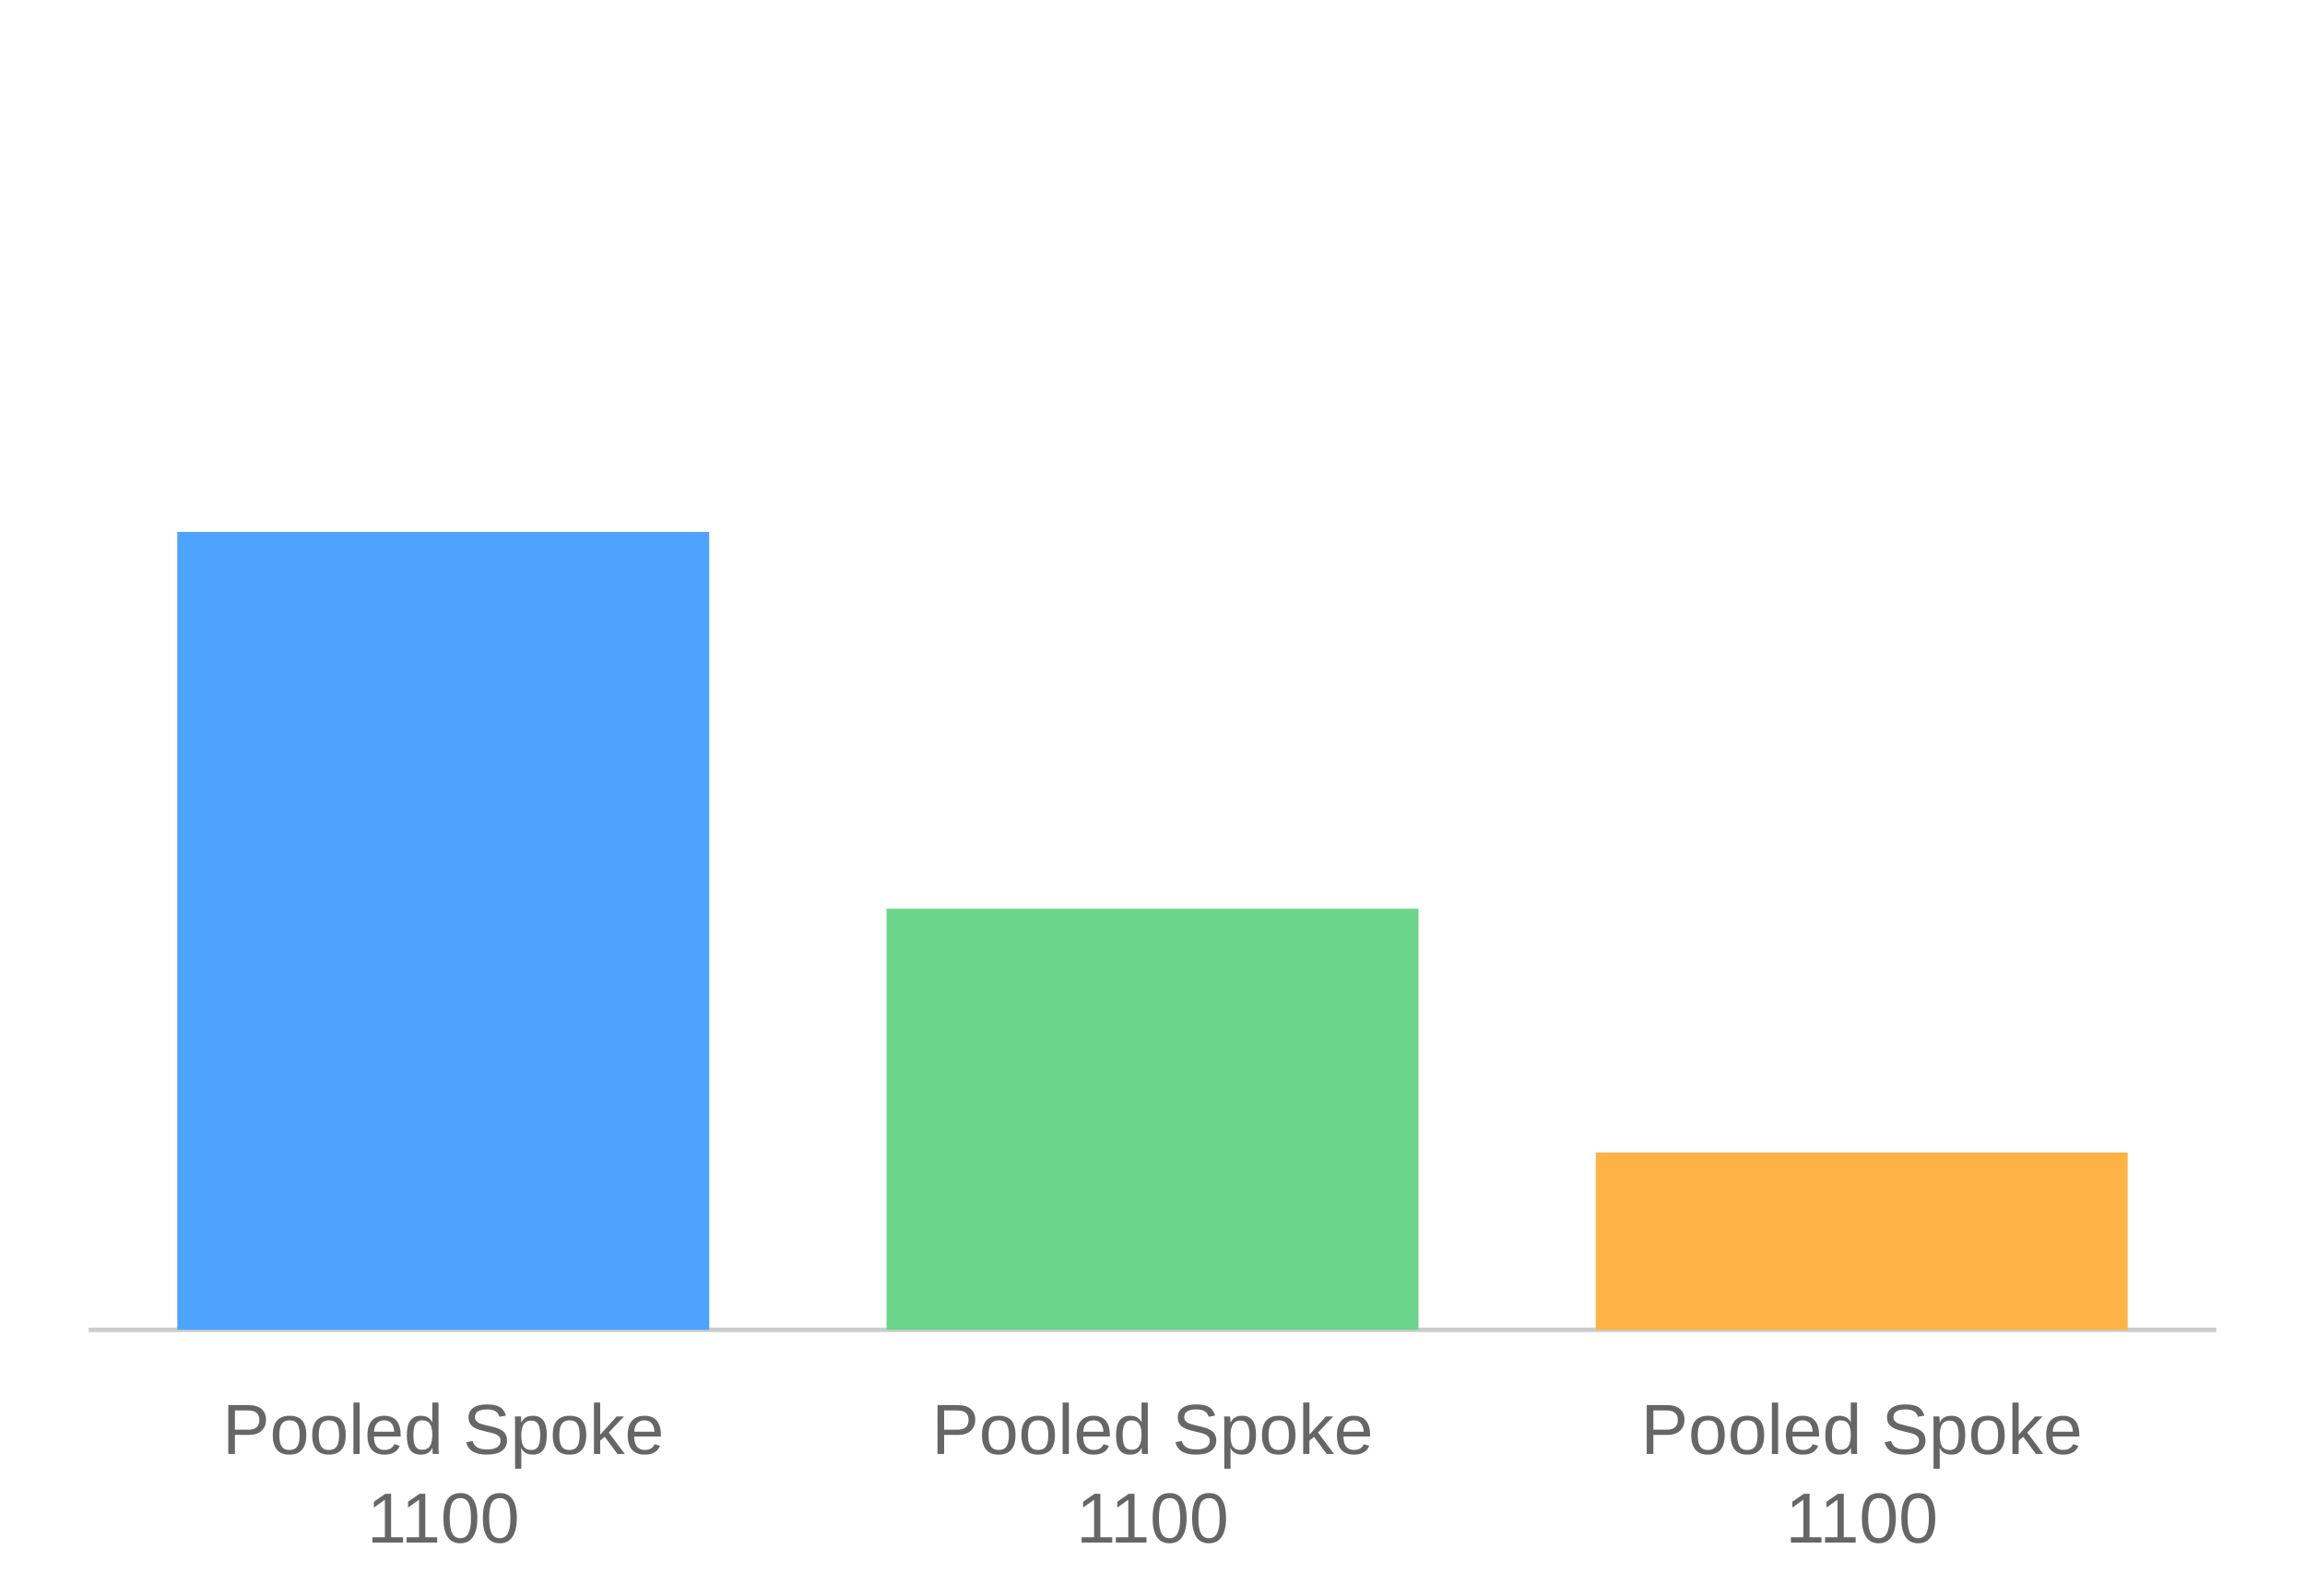
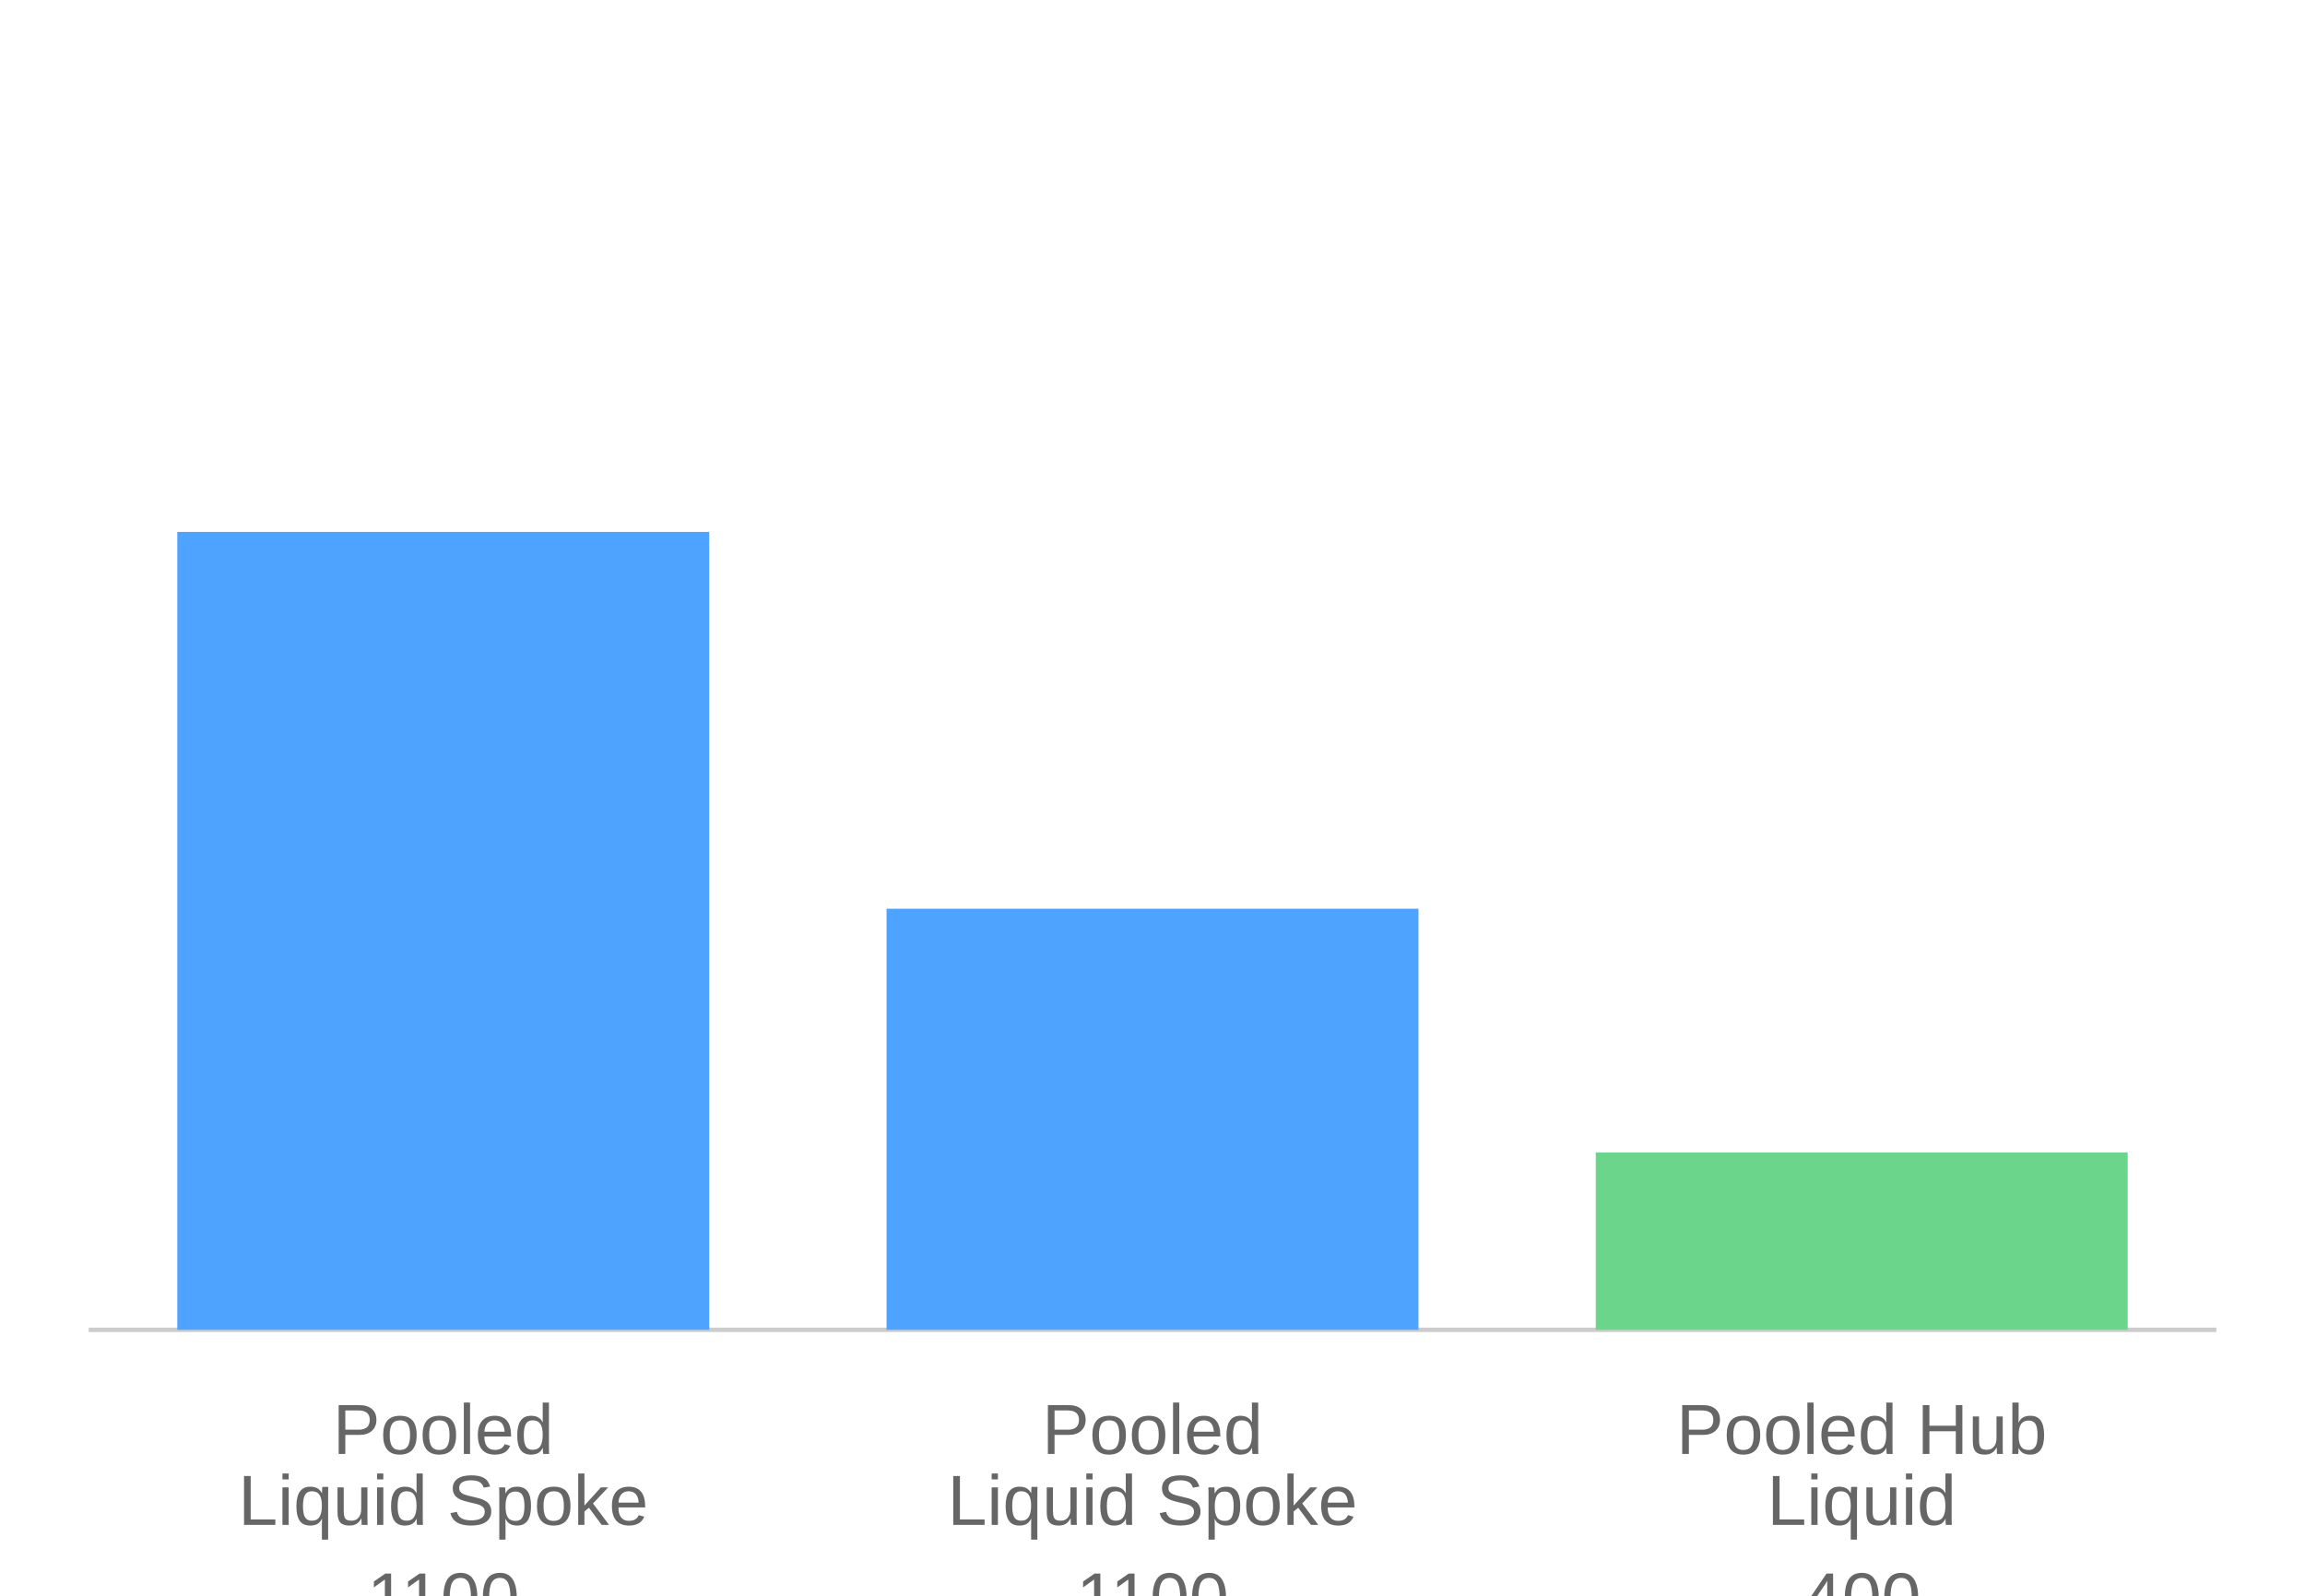
<svg xmlns="http://www.w3.org/2000/svg" width="520" height="360" viewBox="0 0 520 360">
  <style>
    .label, .amount {
      font-size: 16px;
      fill: #666;
      text-anchor: middle;
      font-family: system-ui, Arial, sans-serif;
    }

    .axis {
      stroke: #ccc;
      stroke-width: 1;
    }
+ 
+     /* bar colors */
+     .bar-blue {
+       fill: #4da3ff;
+     }
+ 
+     .bar-green {
+       fill: #6ad58b;
+     }
  </style>
  <line class="axis" x1="20" y1="300" x2="500" y2="300" />
  <defs>
    <symbol id="bar-shape" overflow="visible">
-       <rect class="bar" x="0" y="0" width="120" height="1" />
+       <rect x="0" y="0" width="120" height="1" />
    </symbol>
    <symbol id="legend-block">
-       <text class="label" x="60" y="20">Pooled Spoke</text>
-       <text class="amount" x="60" y="40">1100</text>
+       <text class="label" x="60" y="20">Pooled</text>
+       <text class="label" x="60" y="36">Liquid Spoke</text>
+       <text class="amount" x="60" y="58">1100</text>
+     </symbol>
+     <symbol id="legend-block-hub">
+       <text class="label" x="60" y="20">Pooled Hub</text>
+       <text class="label" x="60" y="36">Liquid</text>
+       <text class="amount" x="60" y="58">400</text>
    </symbol>
  </defs>
  <g transform="translate(40 300)">
    <g transform="scale(1,-1)">
-       <use href="#bar-shape" fill="#4da3ff" transform="scale(1,180)" />
+       <use href="#bar-shape" class="bar-blue" transform="scale(1,180)" />
    </g>
    <use href="#legend-block" y="8" />
  </g>
  <g transform="translate(200 300)">
    <g transform="scale(1,-1)">
-       <use href="#bar-shape" fill="#6ad58b" transform="scale(1,95)" />
+       <use href="#bar-shape" class="bar-blue" transform="scale(1,95)" />
    </g>
    <use href="#legend-block" y="8" />
  </g>
  <g transform="translate(360 300)">
    <g transform="scale(1,-1)">
-       <use href="#bar-shape" fill="#ffb347" transform="scale(1,40)" />
+       <use href="#bar-shape" class="bar-green" transform="scale(1,40)" />
    </g>
-     <use href="#legend-block" y="8" />
+     <use href="#legend-block-hub" y="8" />
  </g>
</svg>
